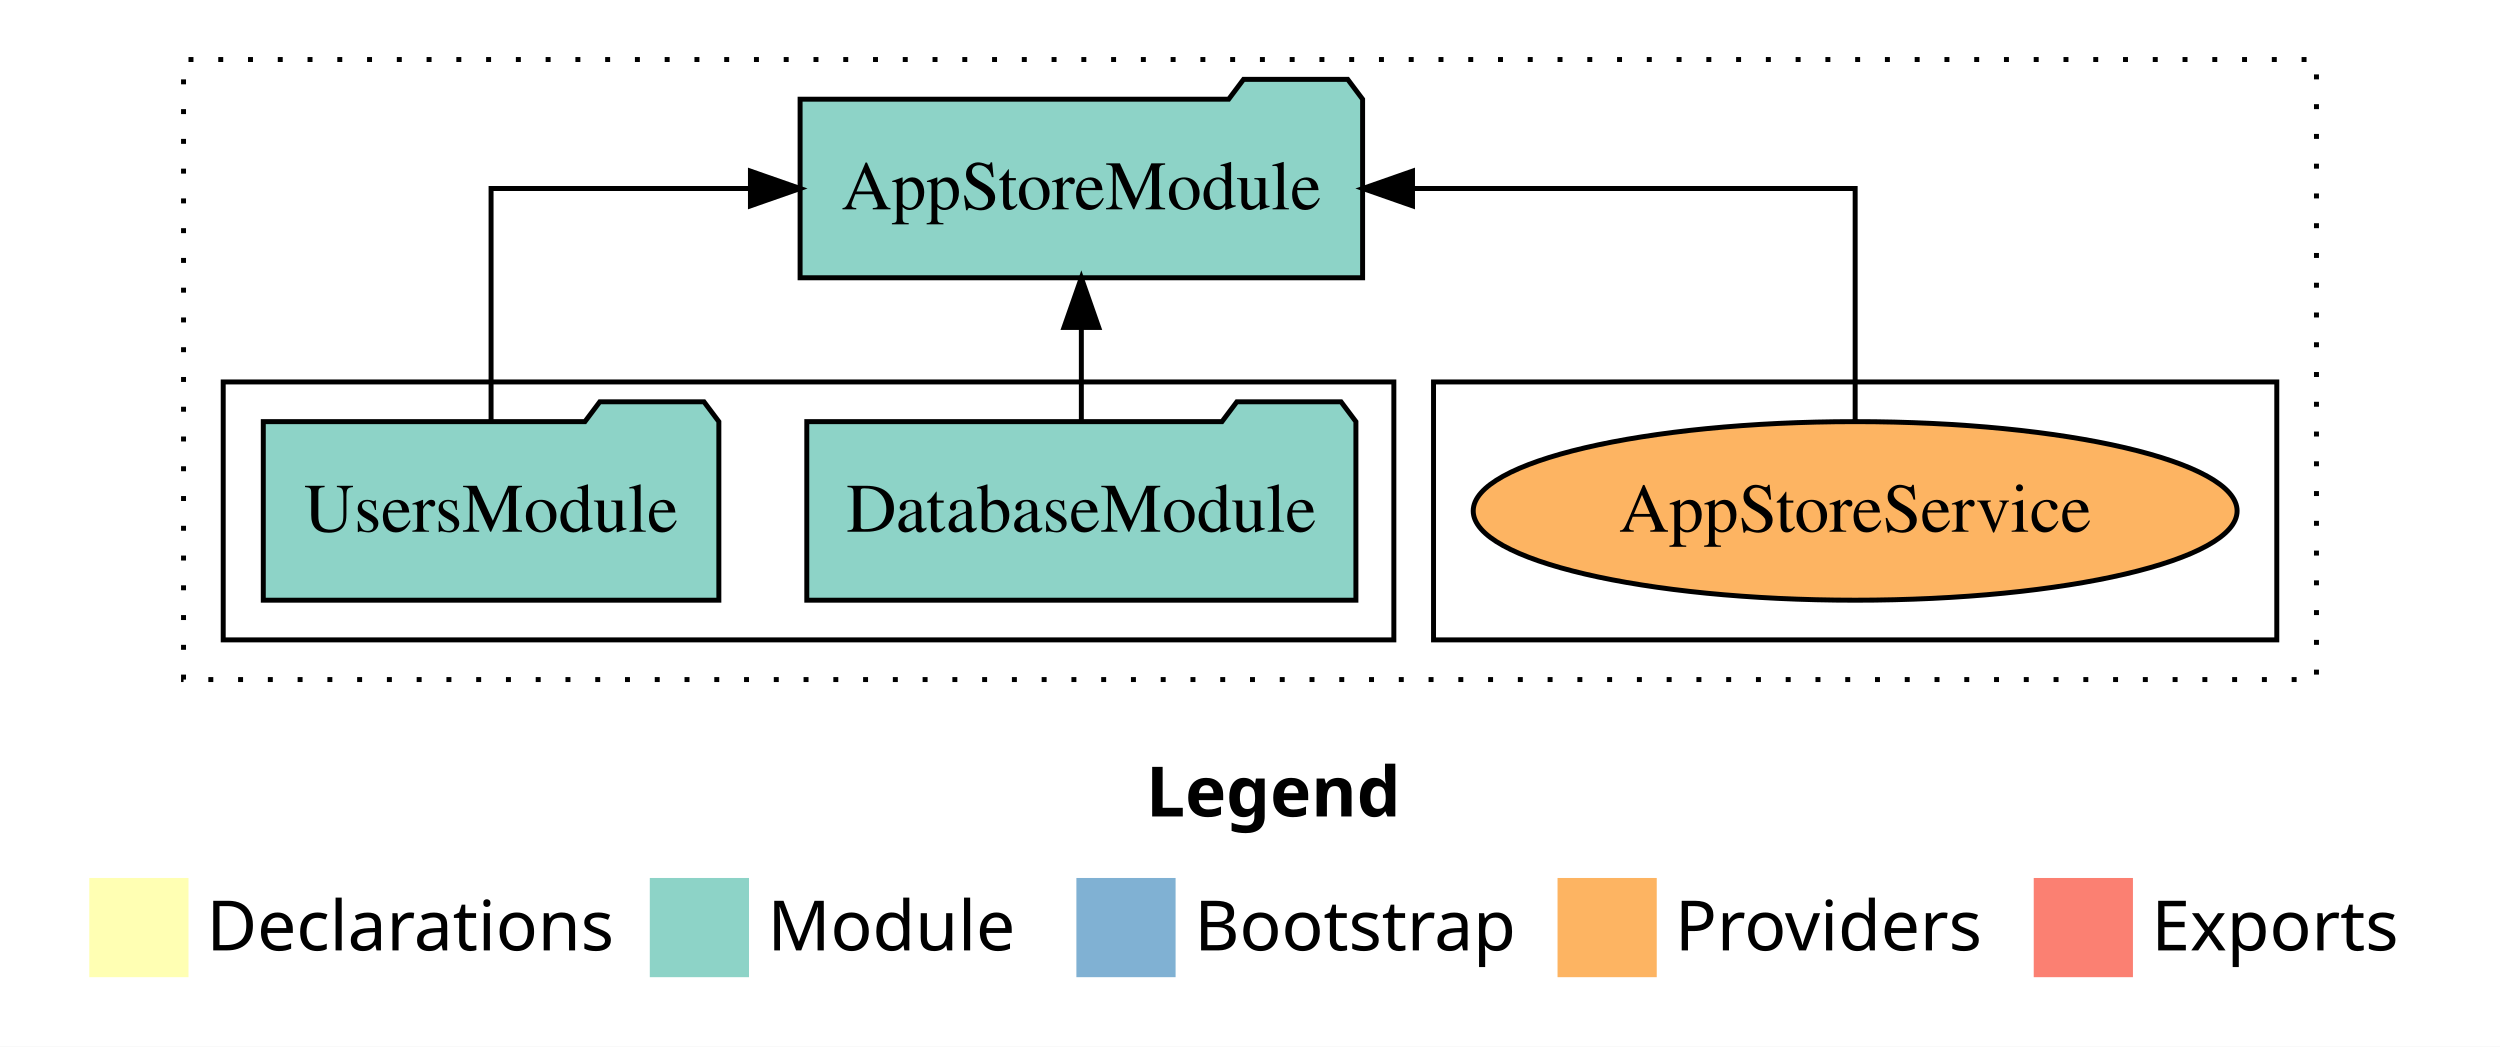
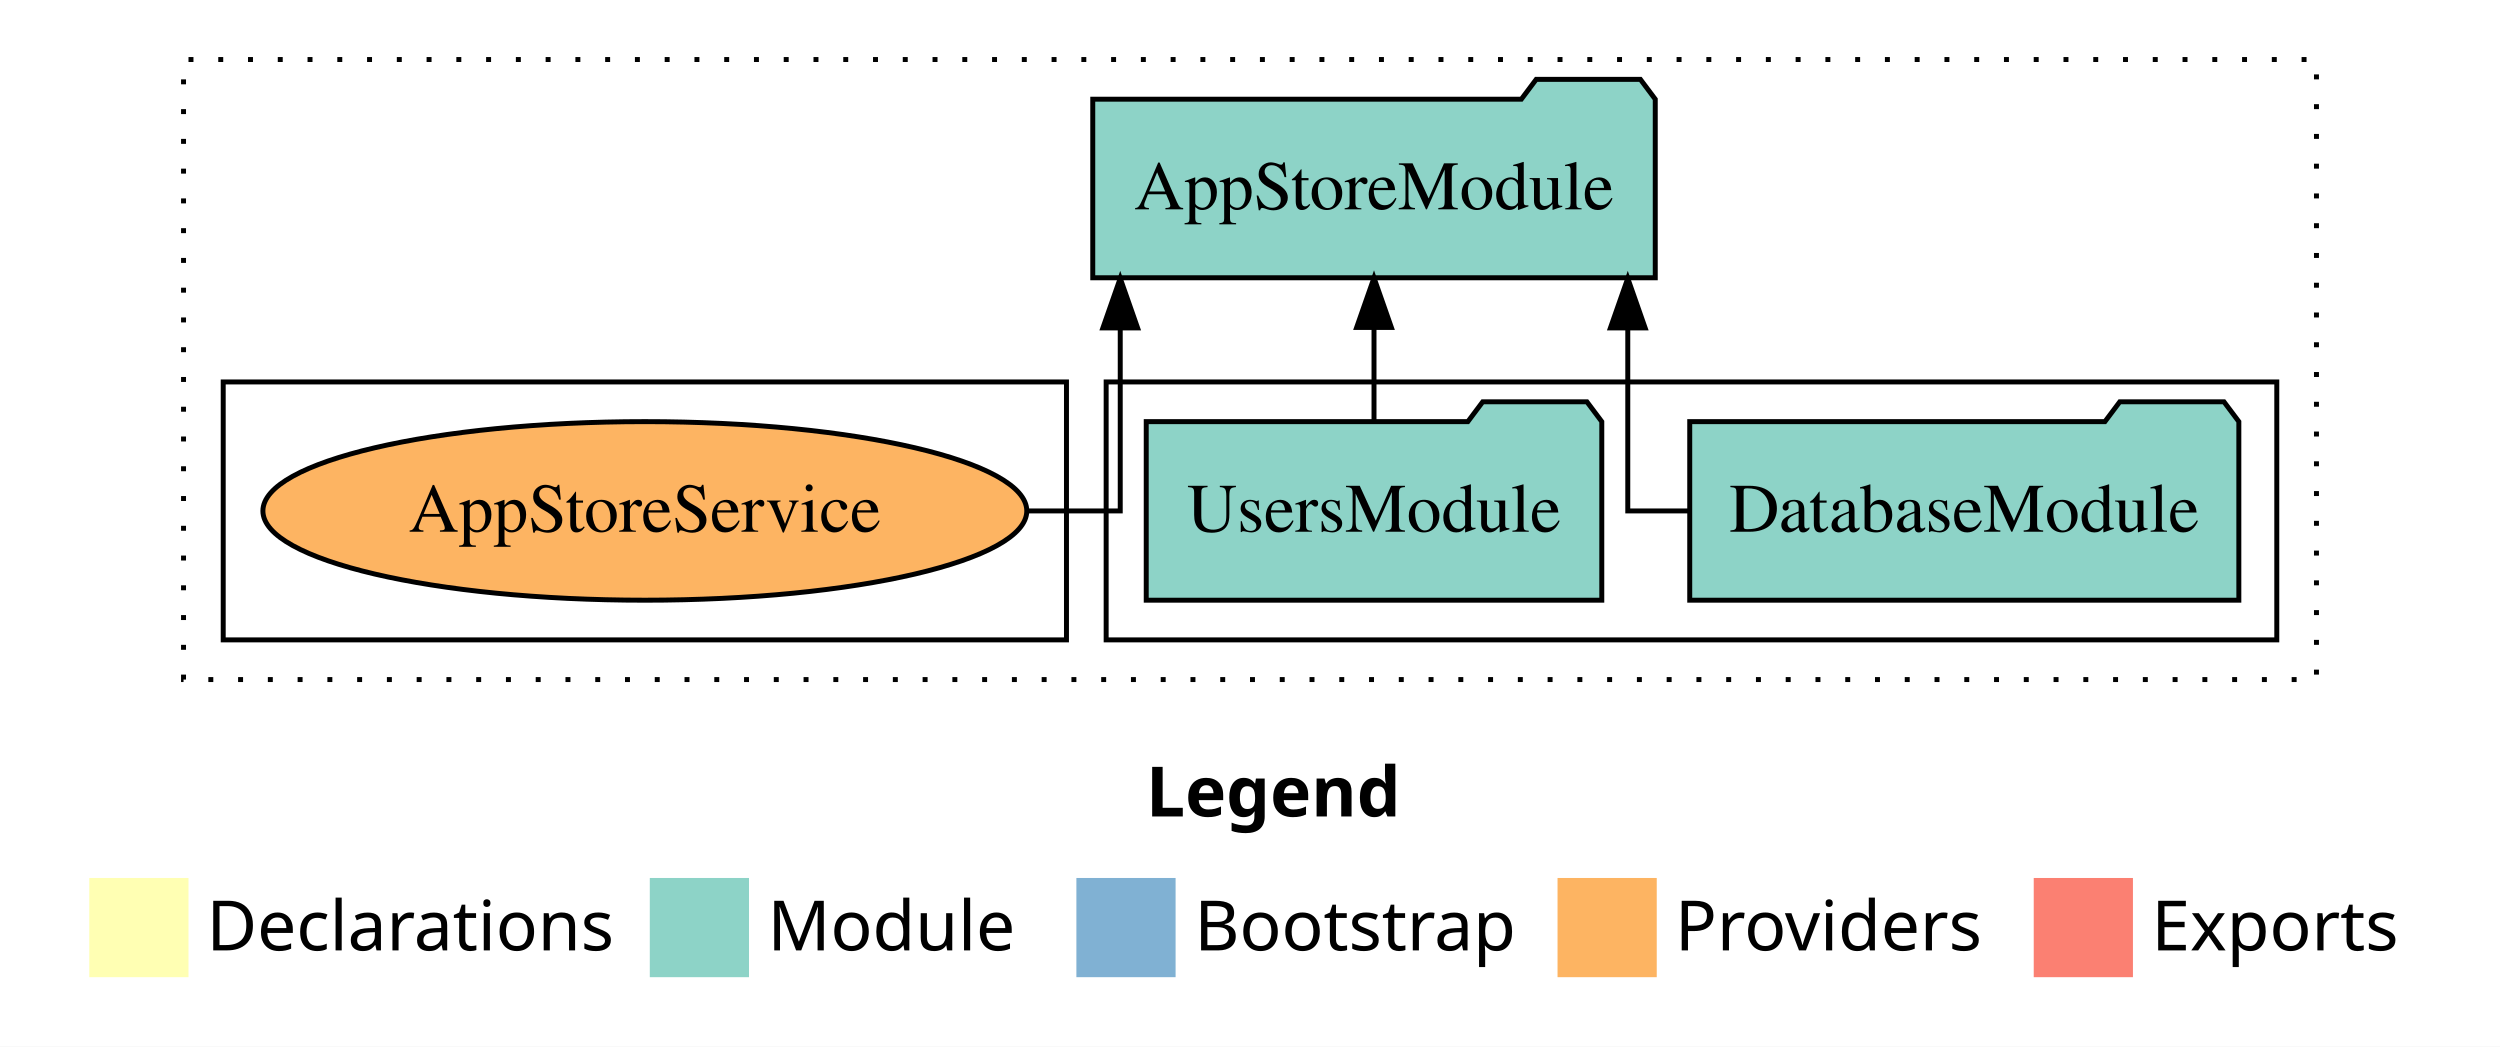
<svg xmlns="http://www.w3.org/2000/svg" width="504pt" height="211pt" viewBox="0.00 0.00 504.00 211.00">
  <g id="graph0" class="graph" transform="scale(1 1) rotate(0) translate(4 207)">
    <polygon fill="white" stroke="transparent" points="-4,4 -4,-207 500,-207 500,4 -4,4" />
    <text text-anchor="start" x="227.01" y="-42.4" font-family="Times-12" font-weight="bold" font-size="14.00">Legend</text>
    <polygon fill="#ffffb3" stroke="transparent" points="14,-10 14,-30 34,-30 34,-10 14,-10" />
    <text text-anchor="start" x="37.63" y="-15.4" font-family="Times-12" font-size="14.00">  Declarations</text>
    <polygon fill="#8dd3c7" stroke="transparent" points="127,-10 127,-30 147,-30 147,-10 127,-10" />
    <text text-anchor="start" x="150.73" y="-15.4" font-family="Times-12" font-size="14.00">  Module</text>
    <polygon fill="#80b1d3" stroke="transparent" points="213,-10 213,-30 233,-30 233,-10 213,-10" />
    <text text-anchor="start" x="236.78" y="-15.4" font-family="Times-12" font-size="14.00">  Bootstrap</text>
    <polygon fill="#fdb462" stroke="transparent" points="310,-10 310,-30 330,-30 330,-10 310,-10" />
    <text text-anchor="start" x="333.67" y="-15.4" font-family="Times-12" font-size="14.00">  Providers</text>
    <polygon fill="#fb8072" stroke="transparent" points="406,-10 406,-30 426,-30 426,-10 406,-10" />
    <text text-anchor="start" x="429.73" y="-15.4" font-family="Times-12" font-size="14.00">  Exports</text>
    <g id="clust1" class="cluster">
      <polygon fill="none" stroke="black" stroke-dasharray="1,5" points="33,-70 33,-195 463,-195 463,-70 33,-70" />
    </g>
+     <g id="clust3" class="cluster">
+       <polygon fill="none" stroke="black" points="219,-78 219,-130 455,-130 455,-78 219,-78" />
+     </g>
    <g id="clust6" class="cluster">
-       <polygon fill="none" stroke="black" points="285,-78 285,-130 455,-130 455,-78 285,-78" />
-     </g>
-     <g id="clust3" class="cluster">
-       <polygon fill="none" stroke="black" points="41,-78 41,-130 277,-130 277,-78 41,-78" />
+       <polygon fill="none" stroke="black" points="41,-78 41,-130 211,-130 211,-78 41,-78" />
    </g>
    <g id="node1" class="node">
-       <polygon fill="#8dd3c7" stroke="black" points="269.35,-122 266.35,-126 245.35,-126 242.35,-122 158.65,-122 158.65,-86 269.35,-86 269.35,-122" />
-       <text text-anchor="middle" x="214" y="-99.8" font-family="Times,serif" font-size="14.00">DatabaseModule</text>
+       <polygon fill="#8dd3c7" stroke="black" points="447.35,-122 444.35,-126 423.35,-126 420.35,-122 336.65,-122 336.65,-86 447.35,-86 447.35,-122" />
+       <text text-anchor="middle" x="392" y="-99.8" font-family="Times,serif" font-size="14.00">DatabaseModule</text>
    </g>
    <g id="node3" class="node">
-       <polygon fill="#8dd3c7" stroke="black" points="270.7,-187 267.7,-191 246.7,-191 243.7,-187 157.3,-187 157.3,-151 270.7,-151 270.7,-187" />
-       <text text-anchor="middle" x="214" y="-164.8" font-family="Times,serif" font-size="14.00">AppStoreModule</text>
+       <polygon fill="#8dd3c7" stroke="black" points="329.7,-187 326.7,-191 305.7,-191 302.7,-187 216.3,-187 216.3,-151 329.7,-151 329.7,-187" />
+       <text text-anchor="middle" x="273" y="-164.8" font-family="Times,serif" font-size="14.00">AppStoreModule</text>
    </g>
    <g id="edge1" class="edge">
-       <path fill="none" stroke="black" d="M214,-122.11C214,-122.11 214,-140.99 214,-140.99" />
-       <polygon fill="black" stroke="black" points="210.5,-140.99 214,-150.99 217.5,-140.99 210.5,-140.99" />
+       <path fill="none" stroke="black" d="M336.6,-104C329.23,-104 324.16,-104 324.16,-104 324.16,-104 324.16,-140.89 324.16,-140.89" />
+       <polygon fill="black" stroke="black" points="320.66,-140.89 324.16,-150.89 327.66,-140.89 320.66,-140.89" />
    </g>
    <g id="node2" class="node">
-       <polygon fill="#8dd3c7" stroke="black" points="140.92,-122 137.92,-126 116.92,-126 113.92,-122 49.08,-122 49.08,-86 140.92,-86 140.92,-122" />
-       <text text-anchor="middle" x="95" y="-99.8" font-family="Times,serif" font-size="14.00">UsersModule</text>
+       <polygon fill="#8dd3c7" stroke="black" points="318.92,-122 315.92,-126 294.92,-126 291.92,-122 227.08,-122 227.08,-86 318.92,-86 318.92,-122" />
+       <text text-anchor="middle" x="273" y="-99.8" font-family="Times,serif" font-size="14.00">UsersModule</text>
    </g>
    <g id="edge2" class="edge">
-       <path fill="none" stroke="black" d="M95,-122.11C95,-141.34 95,-169 95,-169 95,-169 147.29,-169 147.29,-169" />
-       <polygon fill="black" stroke="black" points="147.29,-172.5 157.29,-169 147.29,-165.5 147.29,-172.5" />
+       <path fill="none" stroke="black" d="M273,-122.11C273,-122.11 273,-140.99 273,-140.99" />
+       <polygon fill="black" stroke="black" points="269.5,-140.99 273,-150.99 276.5,-140.99 269.5,-140.99" />
    </g>
    <g id="node4" class="node">
-       <ellipse fill="#fdb462" stroke="black" cx="370" cy="-104" rx="77" ry="18" />
-       <text text-anchor="middle" x="370" y="-99.8" font-family="Times,serif" font-size="14.00">AppStoreService</text>
+       <ellipse fill="#fdb462" stroke="black" cx="126" cy="-104" rx="77" ry="18" />
+       <text text-anchor="middle" x="126" y="-99.8" font-family="Times,serif" font-size="14.00">AppStoreService</text>
    </g>
    <g id="edge3" class="edge">
-       <path fill="none" stroke="black" d="M370,-122.11C370,-141.34 370,-169 370,-169 370,-169 280.76,-169 280.76,-169" />
-       <polygon fill="black" stroke="black" points="280.76,-165.5 270.76,-169 280.76,-172.5 280.76,-165.5" />
+       <path fill="none" stroke="black" d="M203.36,-104C214.26,-104 221.84,-104 221.84,-104 221.84,-104 221.84,-140.89 221.84,-140.89" />
+       <polygon fill="black" stroke="black" points="218.34,-140.89 221.84,-150.89 225.34,-140.89 218.34,-140.89" />
    </g>
  </g>
</svg>
